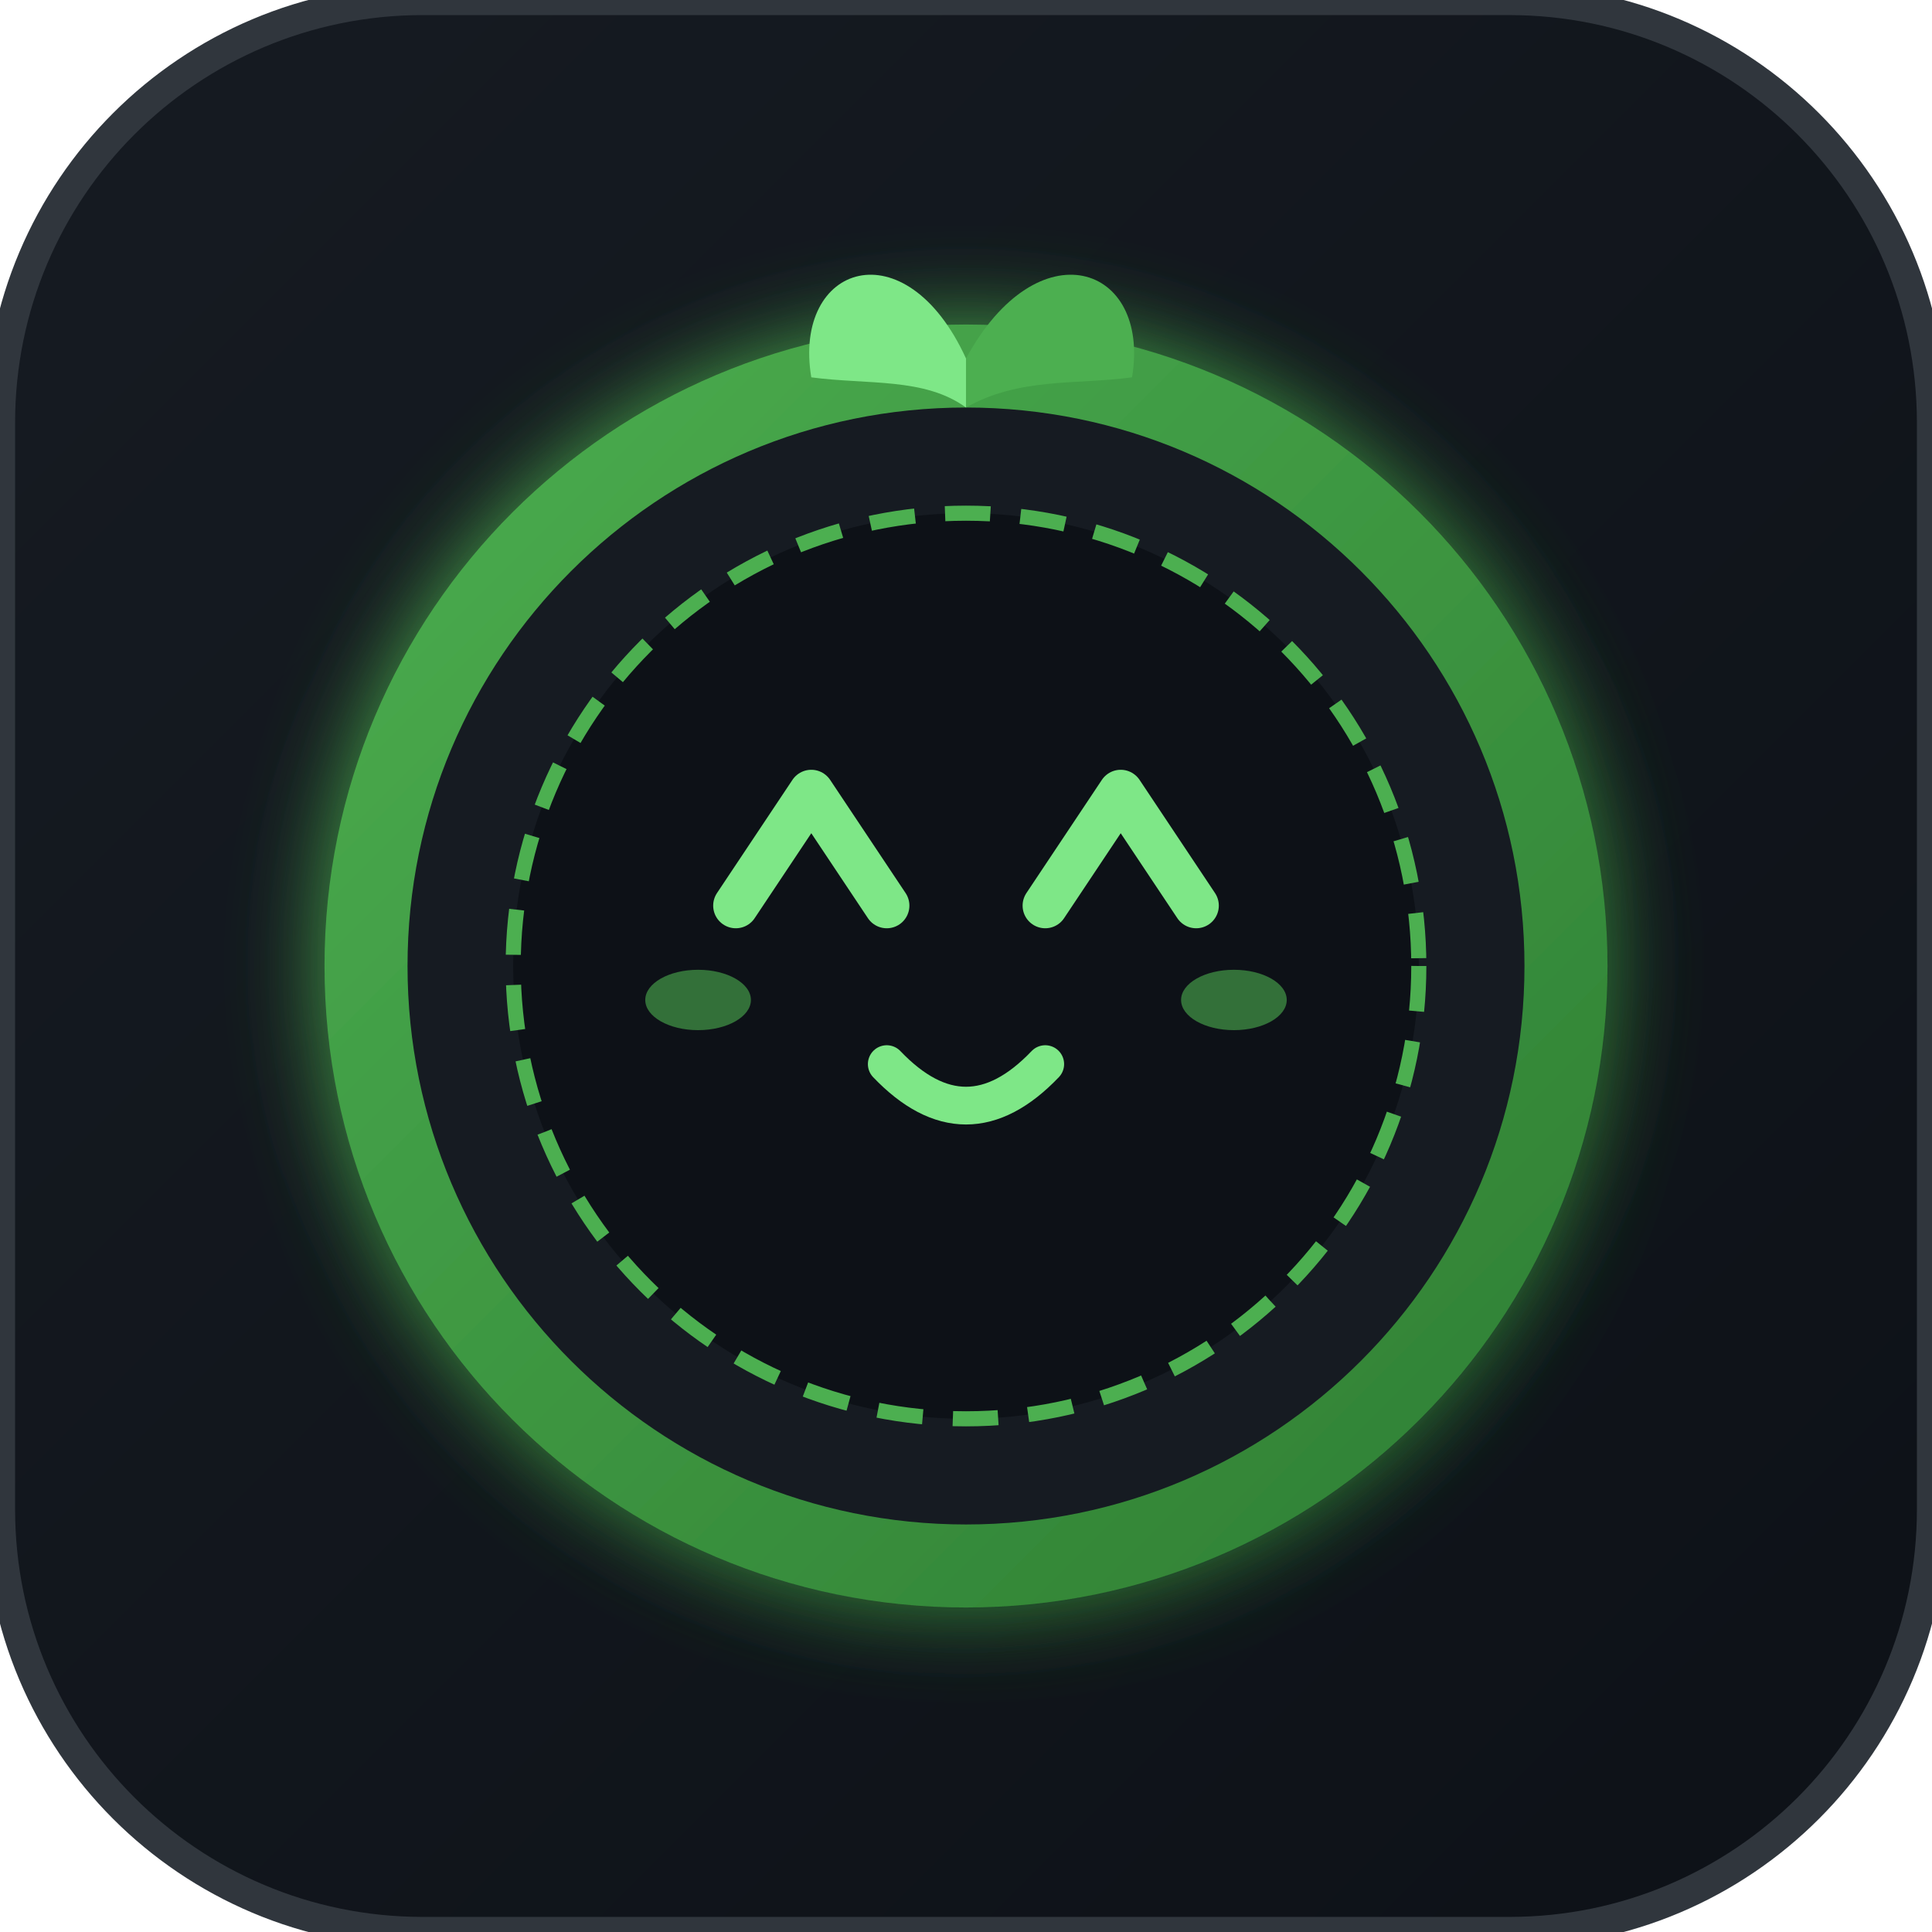
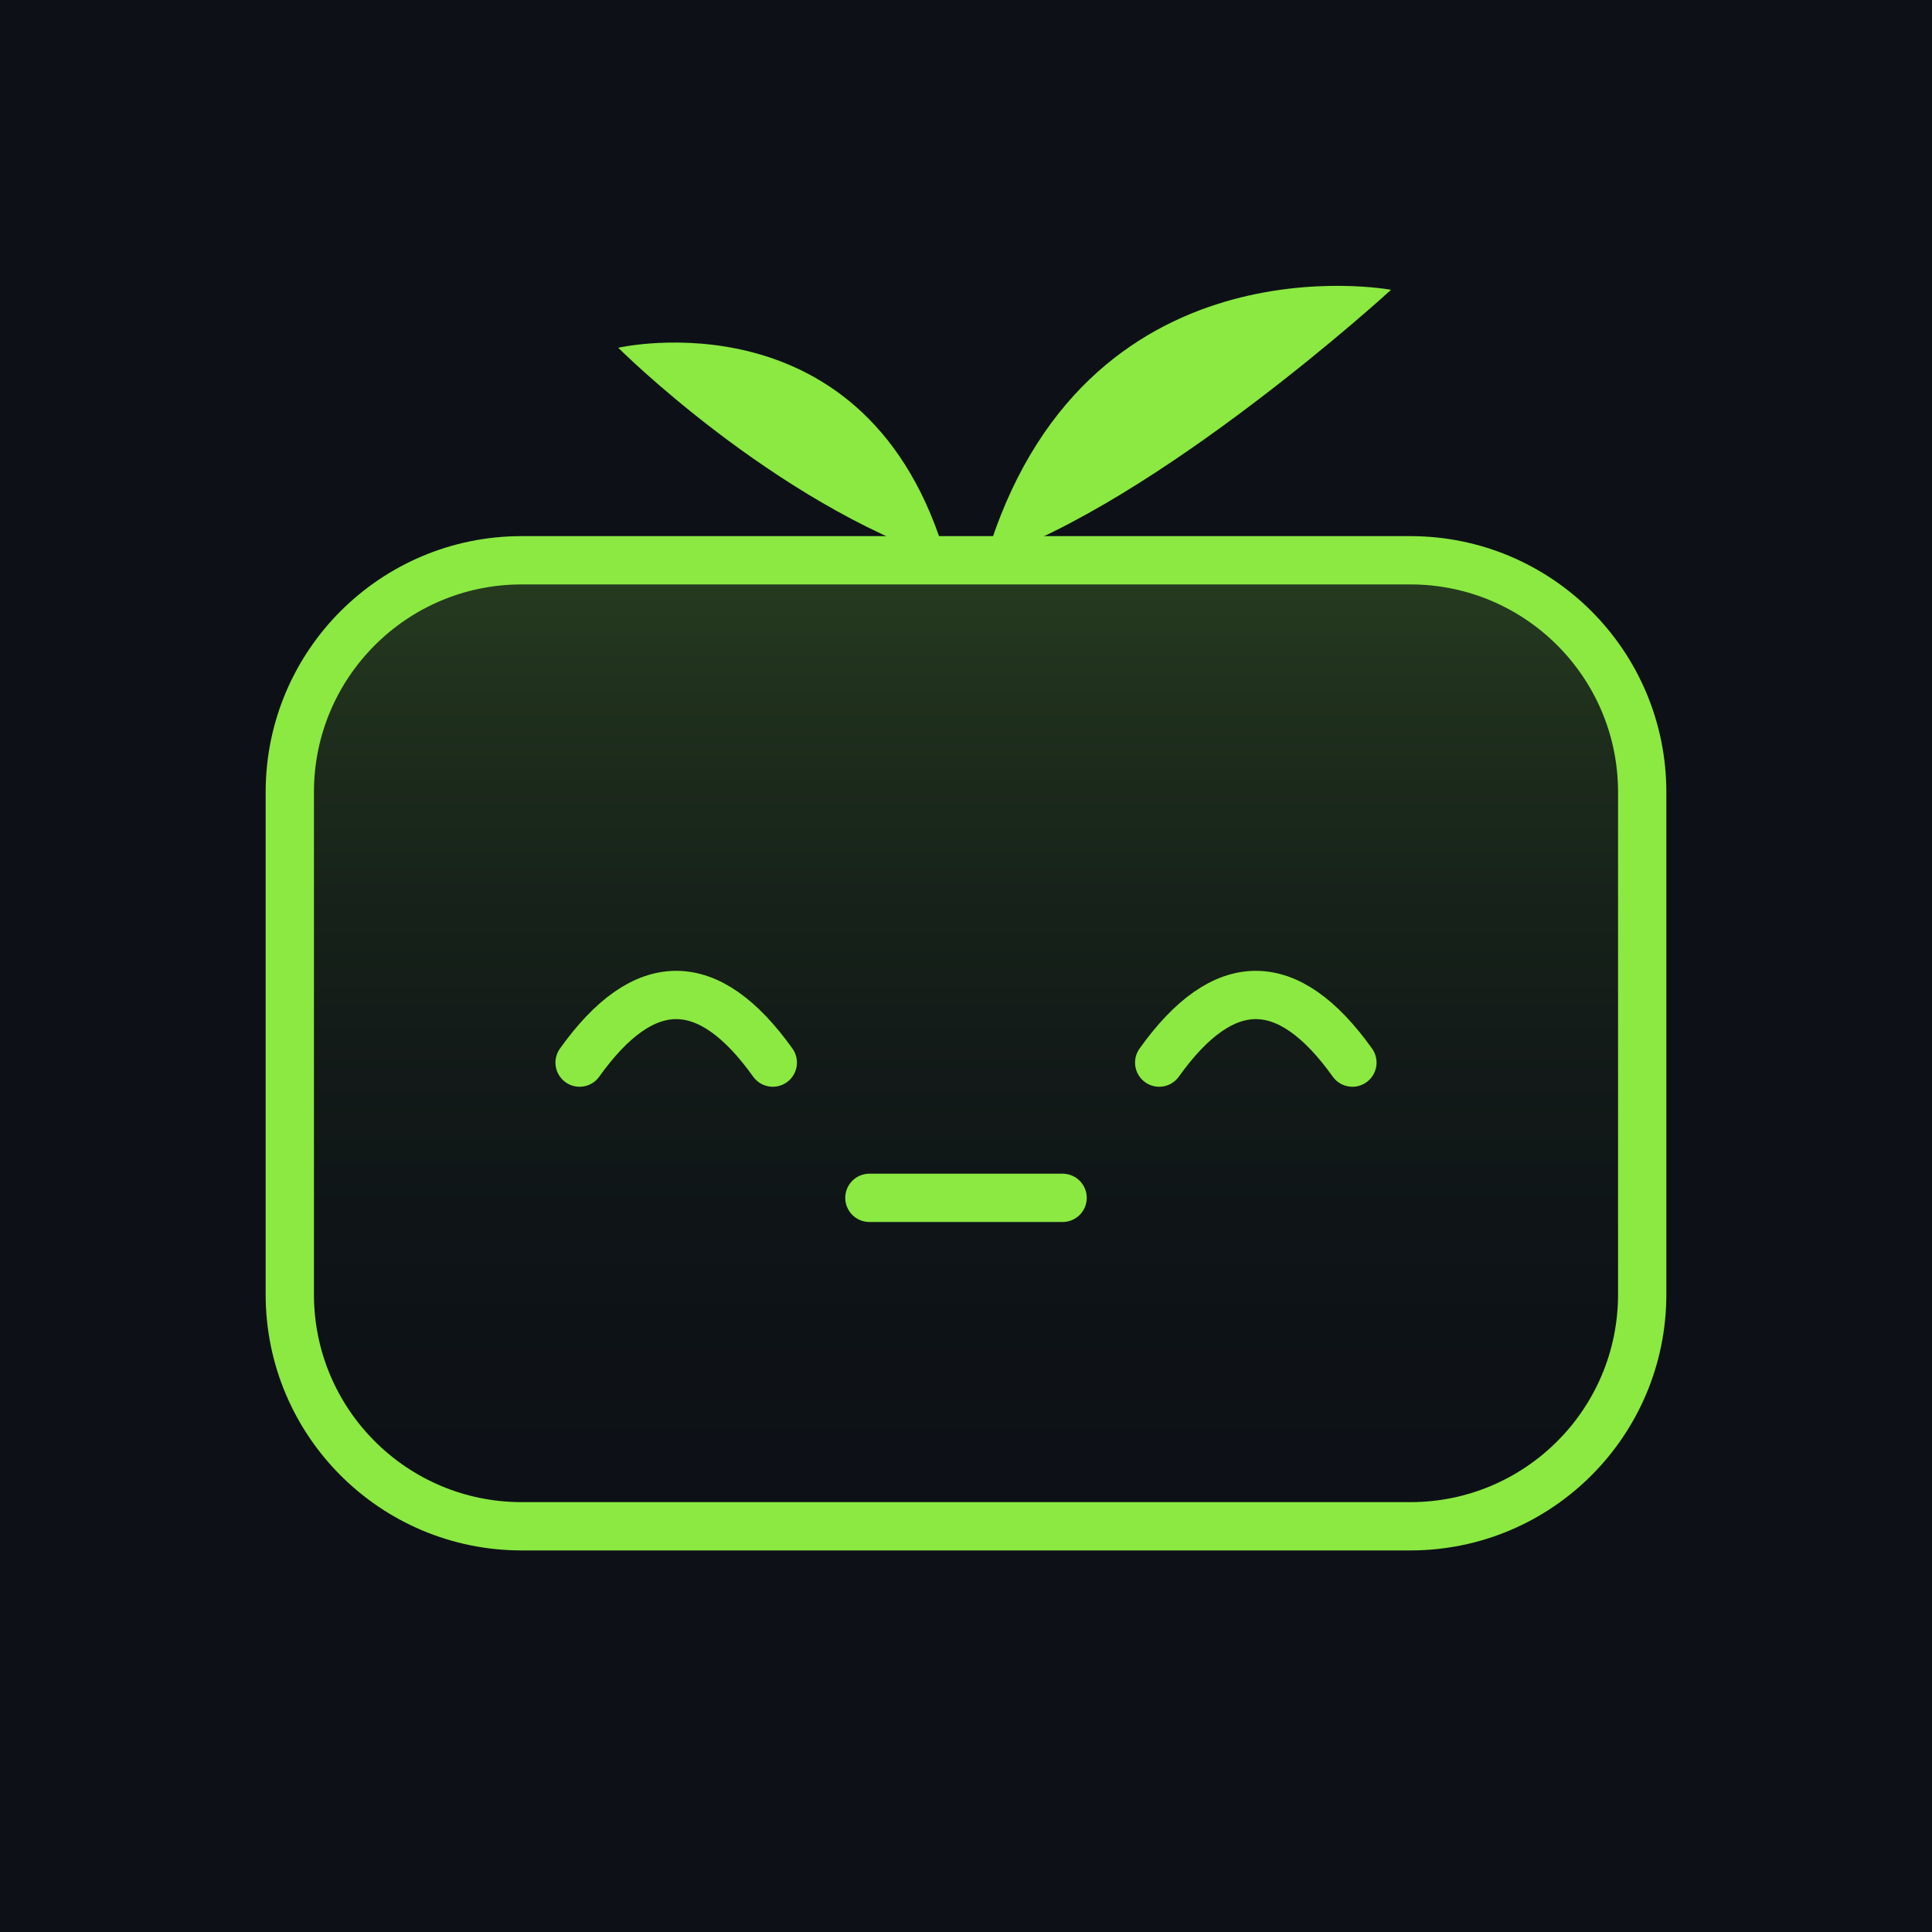
- <svg xmlns="http://www.w3.org/2000/svg" viewBox="0 0 512 512" width="512" height="512">
+ <svg xmlns="http://www.w3.org/2000/svg" viewBox="0 0 100 100" color="#8be942">
  <defs>
-     <linearGradient id="kiwiGrad" x1="0%" y1="0%" x2="100%" y2="100%">
-       <stop offset="0%" stop-color="#4CAF50" />
-       <stop offset="100%" stop-color="#2E7D32" />
+     <linearGradient id="glowG" x1="0" y1="0" x2="0" y2="1">
+       <stop offset="0%" stop-color="#8be942" stop-opacity="0.2" />
+       <stop offset="100%" stop-color="#000" stop-opacity="0" />
    </linearGradient>
-     <linearGradient id="bgGrad" x1="0%" y1="0%" x2="100%" y2="100%">
-       <stop offset="0%" stop-color="#161B22" />
-       <stop offset="100%" stop-color="#0D1117" />
-     </linearGradient>
-     <filter id="glow" x="-20%" y="-20%" width="140%" height="140%">
-       <feGaussianBlur stdDeviation="12" result="blur" />
-       <feComposite in="SourceGraphic" in2="blur" operator="over" />
-     </filter>
  </defs>
-   <rect width="512" height="512" rx="112" fill="url(#bgGrad)" stroke="#30363D" stroke-width="8" />
-   <circle cx="256" cy="256" r="170" fill="url(#kiwiGrad)" filter="url(#glow)" />
-   <circle cx="256" cy="256" r="148" fill="#161B22" />
-   <circle cx="256" cy="256" r="120" fill="#0D1117" stroke="#4CAF50" stroke-width="4" stroke-dasharray="12 8" />
-   <path d="M 195 240 L 215 210 L 235 240" fill="none" stroke="#7EE787" stroke-width="12" stroke-linecap="round" stroke-linejoin="round" />
-   <path d="M 277 240 L 297 210 L 317 240" fill="none" stroke="#7EE787" stroke-width="12" stroke-linecap="round" stroke-linejoin="round" />
-   <path d="M 235 282 Q 256 304 277 282" fill="none" stroke="#7EE787" stroke-width="10" stroke-linecap="round" />
-   <ellipse cx="185" cy="265" rx="14" ry="8" fill="#4CAF50" opacity="0.6" />
-   <ellipse cx="327" cy="265" rx="14" ry="8" fill="#4CAF50" opacity="0.6" />
-   <path d="M 256 95 C 240 60 210 70 215 100 C 230 102 245 100 256 108" fill="#7EE787" />
-   <path d="M 256 95 C 275 60 305 70 300 100 C 285 102 270 100 256 108" fill="#4CAF50" />
+   <rect width="100" height="100" fill="#0D1117" />
+   <path d="M49,29 C45,15 32,18 32,18 C32,18 40,26 49,29 Z" fill="currentColor" />
+   <path d="M51,29 C56,12 72,15 72,15 C72,15 60,26 51,29 Z" fill="currentColor" />
+   <rect x="15" y="29" width="70" height="50" rx="12" ry="12" fill="url(#glowG)" stroke="currentColor" stroke-width="2.5" />
+   <g fill="none" stroke="currentColor" stroke-width="2.5" stroke-linecap="round" stroke-linejoin="round">
+     <path d="M 30,55 Q 35,48 40,55" />
+     <path d="M 60,55 Q 65,48 70,55" />
+     <line x1="45" y1="62" x2="55" y2="62" />
+   </g>
</svg>
